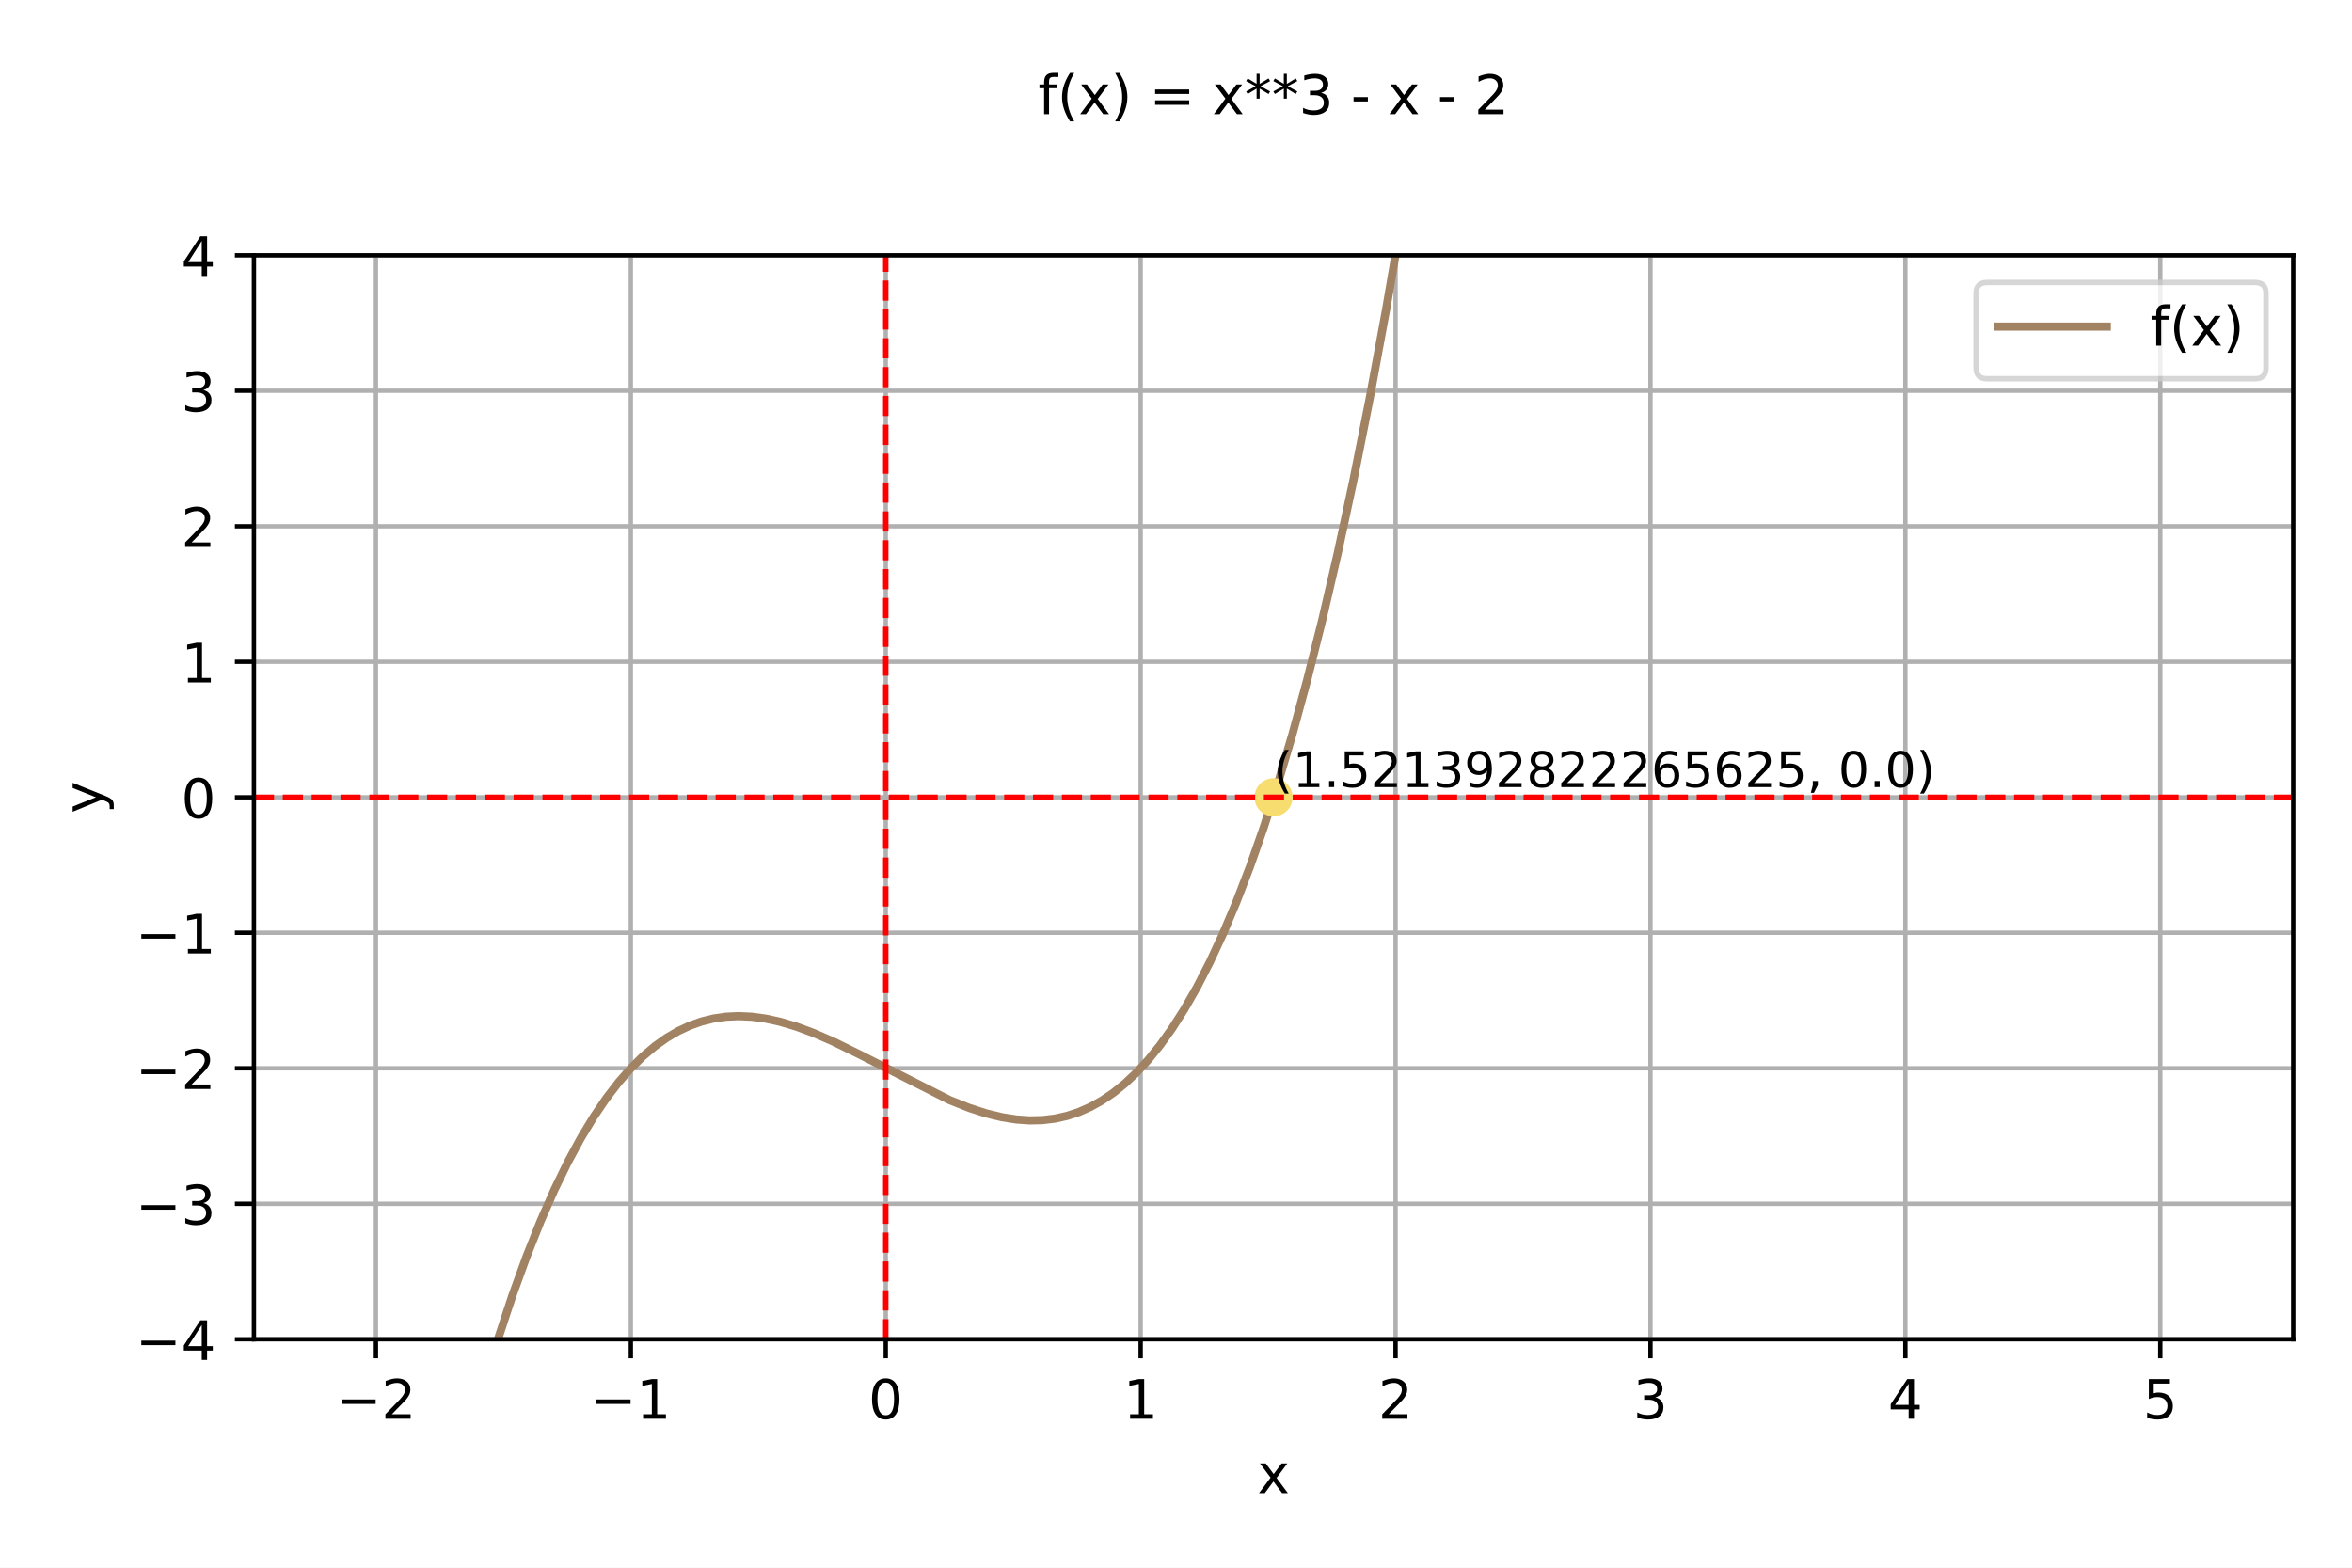
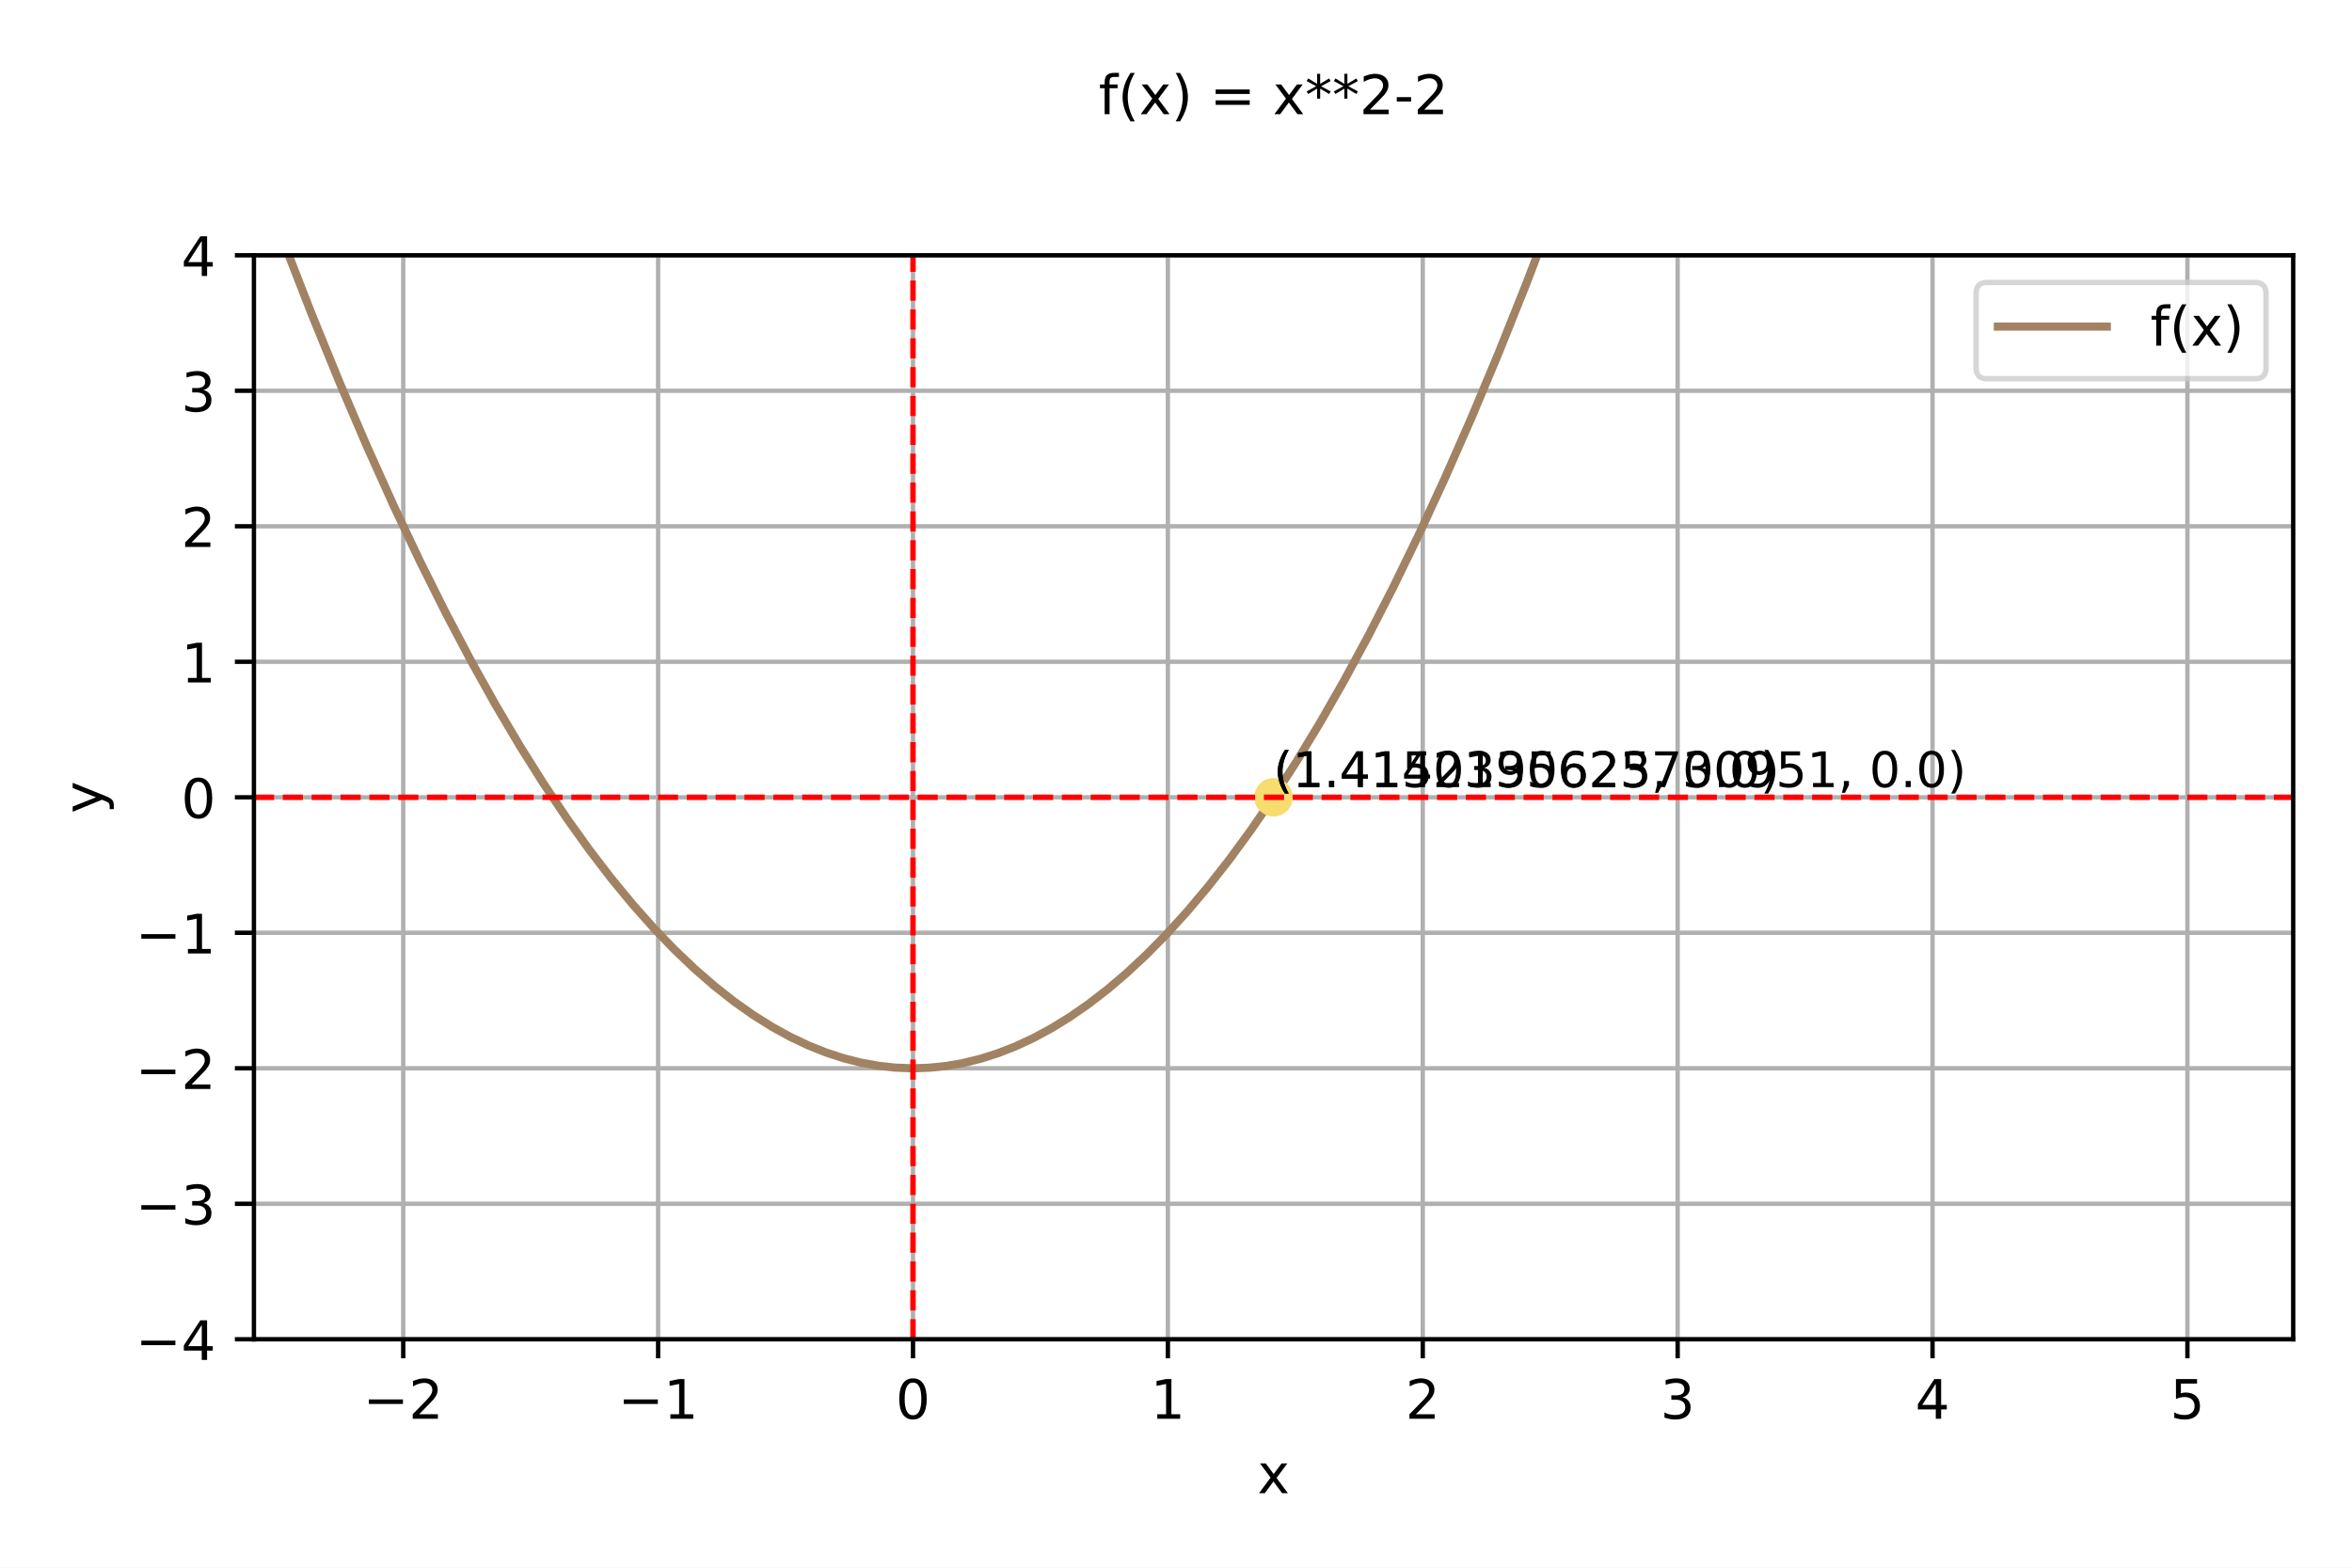
<svg xmlns="http://www.w3.org/2000/svg" xmlns:xlink="http://www.w3.org/1999/xlink" width="432pt" height="288pt" viewBox="0 0 432 288" version="1.1">
  <defs>
    <style type="text/css">*{stroke-linejoin: round; stroke-linecap: butt}</style>
  </defs>
  <g id="figure_1">
    <g id="patch_1">
      <path d="M 0 288  L 432 288  L 432 0  L 0 0  z " style="fill: #ffffff" />
    </g>
    <g id="axes_1">
      <g id="patch_2">
        <path d="M 46.64 246.04  L 421.2 246.04  L 421.2 46.896  L 46.64 46.896  z " style="fill: #ffffff" />
      </g>
      <g id="matplotlib.axis_1">
        <g id="xtick_1">
          <g id="line2d_1">
-             <path d="M 69.048 246.04  L 69.048 46.896  " clip-path="url(#p5b04833d77)" style="fill: none; stroke: #b0b0b0; stroke-width: 0.8; stroke-linecap: square" />
+             <path d="M 74.064 246.04  L 74.064 46.896  " clip-path="url(#p0bd6d4cdbc)" style="fill: none; stroke: #b0b0b0; stroke-width: 0.8; stroke-linecap: square" />
          </g>
          <g id="line2d_2">
            <defs>
-               <path id="md475f87d4f" d="M 0 0  L 0 3.5  " style="stroke: #000000; stroke-width: 0.8" />
+               <path id="m81aecde530" d="M 0 0  L 0 3.5  " style="stroke: #000000; stroke-width: 0.8" />
            </defs>
            <g>
-               <use xlink:href="#md475f87d4f" x="69.048" y="246.04" style="stroke: #000000; stroke-width: 0.8" />
+               <use xlink:href="#m81aecde530" x="74.064" y="246.04" style="stroke: #000000; stroke-width: 0.8" />
            </g>
          </g>
          <g id="text_1">
-             <g transform="translate(61.67729 260.6384) scale(0.1 -0.1)">
+             <g transform="translate(66.6926 260.6384) scale(0.1 -0.1)">
              <defs>
                <path id="DejaVuSans-2212" d="M 678 2272  L 4684 2272  L 4684 1741  L 678 1741  L 678 2272  z " transform="scale(0.015625)" />
                <path id="DejaVuSans-32" d="M 1228 531  L 3431 531  L 3431 0  L 469 0  L 469 531  Q 828 903 1448 1529  Q 2069 2156 2228 2338  Q 2531 2678 2651 2914  Q 2772 3150 2772 3378  Q 2772 3750 2511 3984  Q 2250 4219 1831 4219  Q 1534 4219 1204 4116  Q 875 4013 500 3803  L 500 4441  Q 881 4594 1212 4672  Q 1544 4750 1819 4750  Q 2544 4750 2975 4387  Q 3406 4025 3406 3419  Q 3406 3131 3298 2873  Q 3191 2616 2906 2266  Q 2828 2175 2409 1742  Q 1991 1309 1228 531  z " transform="scale(0.015625)" />
              </defs>
              <use xlink:href="#DejaVuSans-2212" />
              <use xlink:href="#DejaVuSans-32" x="83.789" />
            </g>
          </g>
        </g>
        <g id="xtick_2">
          <g id="line2d_3">
-             <path d="M 115.868 246.04  L 115.868 46.896  " clip-path="url(#p5b04833d77)" style="fill: none; stroke: #b0b0b0; stroke-width: 0.8; stroke-linecap: square" />
+             <path d="M 120.879 246.04  L 120.879 46.896  " clip-path="url(#p0bd6d4cdbc)" style="fill: none; stroke: #b0b0b0; stroke-width: 0.8; stroke-linecap: square" />
          </g>
          <g id="line2d_4">
            <g>
-               <use xlink:href="#md475f87d4f" x="115.868" y="246.04" style="stroke: #000000; stroke-width: 0.8" />
+               <use xlink:href="#m81aecde530" x="120.879" y="246.04" style="stroke: #000000; stroke-width: 0.8" />
            </g>
          </g>
          <g id="text_2">
-             <g transform="translate(108.4973 260.6384) scale(0.1 -0.1)">
+             <g transform="translate(113.5078 260.6384) scale(0.1 -0.1)">
              <defs>
                <path id="DejaVuSans-31" d="M 794 531  L 1825 531  L 1825 4091  L 703 3866  L 703 4441  L 1819 4666  L 2450 4666  L 2450 531  L 3481 531  L 3481 0  L 794 0  L 794 531  z " transform="scale(0.015625)" />
              </defs>
              <use xlink:href="#DejaVuSans-2212" />
              <use xlink:href="#DejaVuSans-31" x="83.789" />
            </g>
          </g>
        </g>
        <g id="xtick_3">
          <g id="line2d_5">
-             <path d="M 162.688 246.04  L 162.688 46.896  " clip-path="url(#p5b04833d77)" style="fill: none; stroke: #b0b0b0; stroke-width: 0.8; stroke-linecap: square" />
+             <path d="M 167.694 246.04  L 167.694 46.896  " clip-path="url(#p0bd6d4cdbc)" style="fill: none; stroke: #b0b0b0; stroke-width: 0.8; stroke-linecap: square" />
          </g>
          <g id="line2d_6">
            <g>
-               <use xlink:href="#md475f87d4f" x="162.688" y="246.04" style="stroke: #000000; stroke-width: 0.8" />
+               <use xlink:href="#m81aecde530" x="167.694" y="246.04" style="stroke: #000000; stroke-width: 0.8" />
            </g>
          </g>
          <g id="text_3">
-             <g transform="translate(159.5071 260.6384) scale(0.1 -0.1)">
+             <g transform="translate(164.5128 260.6384) scale(0.1 -0.1)">
              <defs>
                <path id="DejaVuSans-30" d="M 2034 4250  Q 1547 4250 1301 3770  Q 1056 3291 1056 2328  Q 1056 1369 1301 889  Q 1547 409 2034 409  Q 2525 409 2770 889  Q 3016 1369 3016 2328  Q 3016 3291 2770 3770  Q 2525 4250 2034 4250  z M 2034 4750  Q 2819 4750 3233 4129  Q 3647 3509 3647 2328  Q 3647 1150 3233 529  Q 2819 -91 2034 -91  Q 1250 -91 836 529  Q 422 1150 422 2328  Q 422 3509 836 4129  Q 1250 4750 2034 4750  z " transform="scale(0.015625)" />
              </defs>
              <use xlink:href="#DejaVuSans-30" />
            </g>
          </g>
        </g>
        <g id="xtick_4">
          <g id="line2d_7">
-             <path d="M 209.508 246.04  L 209.508 46.896  " clip-path="url(#p5b04833d77)" style="fill: none; stroke: #b0b0b0; stroke-width: 0.8; stroke-linecap: square" />
+             <path d="M 214.509 246.04  L 214.509 46.896  " clip-path="url(#p0bd6d4cdbc)" style="fill: none; stroke: #b0b0b0; stroke-width: 0.8; stroke-linecap: square" />
          </g>
          <g id="line2d_8">
            <g>
-               <use xlink:href="#md475f87d4f" x="209.508" y="246.04" style="stroke: #000000; stroke-width: 0.8" />
+               <use xlink:href="#m81aecde530" x="214.509" y="246.04" style="stroke: #000000; stroke-width: 0.8" />
            </g>
          </g>
          <g id="text_4">
-             <g transform="translate(206.3271 260.6384) scale(0.1 -0.1)">
+             <g transform="translate(211.3279 260.6384) scale(0.1 -0.1)">
              <use xlink:href="#DejaVuSans-31" />
            </g>
          </g>
        </g>
        <g id="xtick_5">
          <g id="line2d_9">
-             <path d="M 256.328 246.04  L 256.328 46.896  " clip-path="url(#p5b04833d77)" style="fill: none; stroke: #b0b0b0; stroke-width: 0.8; stroke-linecap: square" />
+             <path d="M 261.324 246.04  L 261.324 46.896  " clip-path="url(#p0bd6d4cdbc)" style="fill: none; stroke: #b0b0b0; stroke-width: 0.8; stroke-linecap: square" />
          </g>
          <g id="line2d_10">
            <g>
-               <use xlink:href="#md475f87d4f" x="256.328" y="246.04" style="stroke: #000000; stroke-width: 0.8" />
+               <use xlink:href="#m81aecde530" x="261.324" y="246.04" style="stroke: #000000; stroke-width: 0.8" />
            </g>
          </g>
          <g id="text_5">
-             <g transform="translate(253.1471 260.6384) scale(0.1 -0.1)">
+             <g transform="translate(258.1431 260.6384) scale(0.1 -0.1)">
              <use xlink:href="#DejaVuSans-32" />
            </g>
          </g>
        </g>
        <g id="xtick_6">
          <g id="line2d_11">
-             <path d="M 303.148 246.04  L 303.148 46.896  " clip-path="url(#p5b04833d77)" style="fill: none; stroke: #b0b0b0; stroke-width: 0.8; stroke-linecap: square" />
+             <path d="M 308.14 246.04  L 308.14 46.896  " clip-path="url(#p0bd6d4cdbc)" style="fill: none; stroke: #b0b0b0; stroke-width: 0.8; stroke-linecap: square" />
          </g>
          <g id="line2d_12">
            <g>
-               <use xlink:href="#md475f87d4f" x="303.148" y="246.04" style="stroke: #000000; stroke-width: 0.8" />
+               <use xlink:href="#m81aecde530" x="308.14" y="246.04" style="stroke: #000000; stroke-width: 0.8" />
            </g>
          </g>
          <g id="text_6">
-             <g transform="translate(299.9671 260.6384) scale(0.1 -0.1)">
+             <g transform="translate(304.9583 260.6384) scale(0.1 -0.1)">
              <defs>
                <path id="DejaVuSans-33" d="M 2597 2516  Q 3050 2419 3304 2112  Q 3559 1806 3559 1356  Q 3559 666 3084 287  Q 2609 -91 1734 -91  Q 1441 -91 1130 -33  Q 819 25 488 141  L 488 750  Q 750 597 1062 519  Q 1375 441 1716 441  Q 2309 441 2620 675  Q 2931 909 2931 1356  Q 2931 1769 2642 2001  Q 2353 2234 1838 2234  L 1294 2234  L 1294 2753  L 1863 2753  Q 2328 2753 2575 2939  Q 2822 3125 2822 3475  Q 2822 3834 2567 4026  Q 2313 4219 1838 4219  Q 1578 4219 1281 4162  Q 984 4106 628 3988  L 628 4550  Q 988 4650 1302 4700  Q 1616 4750 1894 4750  Q 2613 4750 3031 4423  Q 3450 4097 3450 3541  Q 3450 3153 3228 2886  Q 3006 2619 2597 2516  z " transform="scale(0.015625)" />
              </defs>
              <use xlink:href="#DejaVuSans-33" />
            </g>
          </g>
        </g>
        <g id="xtick_7">
          <g id="line2d_13">
-             <path d="M 349.968 246.04  L 349.968 46.896  " clip-path="url(#p5b04833d77)" style="fill: none; stroke: #b0b0b0; stroke-width: 0.8; stroke-linecap: square" />
+             <path d="M 354.955 246.04  L 354.955 46.896  " clip-path="url(#p0bd6d4cdbc)" style="fill: none; stroke: #b0b0b0; stroke-width: 0.8; stroke-linecap: square" />
          </g>
          <g id="line2d_14">
            <g>
-               <use xlink:href="#md475f87d4f" x="349.968" y="246.04" style="stroke: #000000; stroke-width: 0.8" />
+               <use xlink:href="#m81aecde530" x="354.955" y="246.04" style="stroke: #000000; stroke-width: 0.8" />
            </g>
          </g>
          <g id="text_7">
-             <g transform="translate(346.7871 260.6384) scale(0.1 -0.1)">
+             <g transform="translate(351.7735 260.6384) scale(0.1 -0.1)">
              <defs>
                <path id="DejaVuSans-34" d="M 2419 4116  L 825 1625  L 2419 1625  L 2419 4116  z M 2253 4666  L 3047 4666  L 3047 1625  L 3713 1625  L 3713 1100  L 3047 1100  L 3047 0  L 2419 0  L 2419 1100  L 313 1100  L 313 1709  L 2253 4666  z " transform="scale(0.015625)" />
              </defs>
              <use xlink:href="#DejaVuSans-34" />
            </g>
          </g>
        </g>
        <g id="xtick_8">
          <g id="line2d_15">
-             <path d="M 396.788 246.04  L 396.788 46.896  " clip-path="url(#p5b04833d77)" style="fill: none; stroke: #b0b0b0; stroke-width: 0.8; stroke-linecap: square" />
+             <path d="M 401.77 246.04  L 401.77 46.896  " clip-path="url(#p0bd6d4cdbc)" style="fill: none; stroke: #b0b0b0; stroke-width: 0.8; stroke-linecap: square" />
          </g>
          <g id="line2d_16">
            <g>
-               <use xlink:href="#md475f87d4f" x="396.788" y="246.04" style="stroke: #000000; stroke-width: 0.8" />
+               <use xlink:href="#m81aecde530" x="401.77" y="246.04" style="stroke: #000000; stroke-width: 0.8" />
            </g>
          </g>
          <g id="text_8">
-             <g transform="translate(393.6071 260.6384) scale(0.1 -0.1)">
+             <g transform="translate(398.5886 260.6384) scale(0.1 -0.1)">
              <defs>
                <path id="DejaVuSans-35" d="M 691 4666  L 3169 4666  L 3169 4134  L 1269 4134  L 1269 2991  Q 1406 3038 1543 3061  Q 1681 3084 1819 3084  Q 2600 3084 3056 2656  Q 3513 2228 3513 1497  Q 3513 744 3044 326  Q 2575 -91 1722 -91  Q 1428 -91 1123 -41  Q 819 9 494 109  L 494 744  Q 775 591 1075 516  Q 1375 441 1709 441  Q 2250 441 2565 725  Q 2881 1009 2881 1497  Q 2881 1984 2565 2268  Q 2250 2553 1709 2553  Q 1456 2553 1204 2497  Q 953 2441 691 2322  L 691 4666  z " transform="scale(0.015625)" />
              </defs>
              <use xlink:href="#DejaVuSans-35" />
            </g>
          </g>
        </g>
        <g id="text_9">
          <g transform="translate(230.9606 274.3166) scale(0.1 -0.1)">
            <defs>
              <path id="DejaVuSans-78" d="M 3513 3500  L 2247 1797  L 3578 0  L 2900 0  L 1881 1375  L 863 0  L 184 0  L 1544 1831  L 300 3500  L 978 3500  L 1906 2253  L 2834 3500  L 3513 3500  z " transform="scale(0.015625)" />
            </defs>
            <use xlink:href="#DejaVuSans-78" />
          </g>
        </g>
      </g>
      <g id="matplotlib.axis_2">
        <g id="ytick_1">
          <g id="line2d_17">
-             <path d="M 46.64 246.04  L 421.2 246.04  " clip-path="url(#p5b04833d77)" style="fill: none; stroke: #b0b0b0; stroke-width: 0.8; stroke-linecap: square" />
+             <path d="M 46.64 246.04  L 421.2 246.04  " clip-path="url(#p0bd6d4cdbc)" style="fill: none; stroke: #b0b0b0; stroke-width: 0.8; stroke-linecap: square" />
          </g>
          <g id="line2d_18">
            <defs>
-               <path id="m2a11672804" d="M 0 0  L -3.5 0  " style="stroke: #000000; stroke-width: 0.8" />
+               <path id="mffb90b9831" d="M 0 0  L -3.5 0  " style="stroke: #000000; stroke-width: 0.8" />
            </defs>
            <g>
-               <use xlink:href="#m2a11672804" x="46.64" y="246.04" style="stroke: #000000; stroke-width: 0.8" />
+               <use xlink:href="#mffb90b9831" x="46.64" y="246.04" style="stroke: #000000; stroke-width: 0.8" />
            </g>
          </g>
          <g id="text_10">
            <g transform="translate(24.89781 249.8392) scale(0.1 -0.1)">
              <use xlink:href="#DejaVuSans-2212" />
              <use xlink:href="#DejaVuSans-34" x="83.789" />
            </g>
          </g>
        </g>
        <g id="ytick_2">
          <g id="line2d_19">
-             <path d="M 46.64 221.147  L 421.2 221.147  " clip-path="url(#p5b04833d77)" style="fill: none; stroke: #b0b0b0; stroke-width: 0.8; stroke-linecap: square" />
+             <path d="M 46.64 221.147  L 421.2 221.147  " clip-path="url(#p0bd6d4cdbc)" style="fill: none; stroke: #b0b0b0; stroke-width: 0.8; stroke-linecap: square" />
          </g>
          <g id="line2d_20">
            <g>
-               <use xlink:href="#m2a11672804" x="46.64" y="221.147" style="stroke: #000000; stroke-width: 0.8" />
+               <use xlink:href="#mffb90b9831" x="46.64" y="221.147" style="stroke: #000000; stroke-width: 0.8" />
            </g>
          </g>
          <g id="text_11">
            <g transform="translate(24.89781 224.9462) scale(0.1 -0.1)">
              <use xlink:href="#DejaVuSans-2212" />
              <use xlink:href="#DejaVuSans-33" x="83.789" />
            </g>
          </g>
        </g>
        <g id="ytick_3">
          <g id="line2d_21">
-             <path d="M 46.64 196.254  L 421.2 196.254  " clip-path="url(#p5b04833d77)" style="fill: none; stroke: #b0b0b0; stroke-width: 0.8; stroke-linecap: square" />
+             <path d="M 46.64 196.254  L 421.2 196.254  " clip-path="url(#p0bd6d4cdbc)" style="fill: none; stroke: #b0b0b0; stroke-width: 0.8; stroke-linecap: square" />
          </g>
          <g id="line2d_22">
            <g>
-               <use xlink:href="#m2a11672804" x="46.64" y="196.254" style="stroke: #000000; stroke-width: 0.8" />
+               <use xlink:href="#mffb90b9831" x="46.64" y="196.254" style="stroke: #000000; stroke-width: 0.8" />
            </g>
          </g>
          <g id="text_12">
            <g transform="translate(24.89781 200.0532) scale(0.1 -0.1)">
              <use xlink:href="#DejaVuSans-2212" />
              <use xlink:href="#DejaVuSans-32" x="83.789" />
            </g>
          </g>
        </g>
        <g id="ytick_4">
          <g id="line2d_23">
-             <path d="M 46.64 171.361  L 421.2 171.361  " clip-path="url(#p5b04833d77)" style="fill: none; stroke: #b0b0b0; stroke-width: 0.8; stroke-linecap: square" />
+             <path d="M 46.64 171.361  L 421.2 171.361  " clip-path="url(#p0bd6d4cdbc)" style="fill: none; stroke: #b0b0b0; stroke-width: 0.8; stroke-linecap: square" />
          </g>
          <g id="line2d_24">
            <g>
-               <use xlink:href="#m2a11672804" x="46.64" y="171.361" style="stroke: #000000; stroke-width: 0.8" />
+               <use xlink:href="#mffb90b9831" x="46.64" y="171.361" style="stroke: #000000; stroke-width: 0.8" />
            </g>
          </g>
          <g id="text_13">
            <g transform="translate(24.89781 175.1602) scale(0.1 -0.1)">
              <use xlink:href="#DejaVuSans-2212" />
              <use xlink:href="#DejaVuSans-31" x="83.789" />
            </g>
          </g>
        </g>
        <g id="ytick_5">
          <g id="line2d_25">
-             <path d="M 46.64 146.468  L 421.2 146.468  " clip-path="url(#p5b04833d77)" style="fill: none; stroke: #b0b0b0; stroke-width: 0.8; stroke-linecap: square" />
+             <path d="M 46.64 146.468  L 421.2 146.468  " clip-path="url(#p0bd6d4cdbc)" style="fill: none; stroke: #b0b0b0; stroke-width: 0.8; stroke-linecap: square" />
          </g>
          <g id="line2d_26">
            <g>
-               <use xlink:href="#m2a11672804" x="46.64" y="146.468" style="stroke: #000000; stroke-width: 0.8" />
+               <use xlink:href="#mffb90b9831" x="46.64" y="146.468" style="stroke: #000000; stroke-width: 0.8" />
            </g>
          </g>
          <g id="text_14">
            <g transform="translate(33.2775 150.2672) scale(0.1 -0.1)">
              <use xlink:href="#DejaVuSans-30" />
            </g>
          </g>
        </g>
        <g id="ytick_6">
          <g id="line2d_27">
-             <path d="M 46.64 121.575  L 421.2 121.575  " clip-path="url(#p5b04833d77)" style="fill: none; stroke: #b0b0b0; stroke-width: 0.8; stroke-linecap: square" />
+             <path d="M 46.64 121.575  L 421.2 121.575  " clip-path="url(#p0bd6d4cdbc)" style="fill: none; stroke: #b0b0b0; stroke-width: 0.8; stroke-linecap: square" />
          </g>
          <g id="line2d_28">
            <g>
-               <use xlink:href="#m2a11672804" x="46.64" y="121.575" style="stroke: #000000; stroke-width: 0.8" />
+               <use xlink:href="#mffb90b9831" x="46.64" y="121.575" style="stroke: #000000; stroke-width: 0.8" />
            </g>
          </g>
          <g id="text_15">
            <g transform="translate(33.2775 125.3742) scale(0.1 -0.1)">
              <use xlink:href="#DejaVuSans-31" />
            </g>
          </g>
        </g>
        <g id="ytick_7">
          <g id="line2d_29">
-             <path d="M 46.64 96.682  L 421.2 96.682  " clip-path="url(#p5b04833d77)" style="fill: none; stroke: #b0b0b0; stroke-width: 0.8; stroke-linecap: square" />
+             <path d="M 46.64 96.682  L 421.2 96.682  " clip-path="url(#p0bd6d4cdbc)" style="fill: none; stroke: #b0b0b0; stroke-width: 0.8; stroke-linecap: square" />
          </g>
          <g id="line2d_30">
            <g>
-               <use xlink:href="#m2a11672804" x="46.64" y="96.682" style="stroke: #000000; stroke-width: 0.8" />
+               <use xlink:href="#mffb90b9831" x="46.64" y="96.682" style="stroke: #000000; stroke-width: 0.8" />
            </g>
          </g>
          <g id="text_16">
            <g transform="translate(33.2775 100.4812) scale(0.1 -0.1)">
              <use xlink:href="#DejaVuSans-32" />
            </g>
          </g>
        </g>
        <g id="ytick_8">
          <g id="line2d_31">
-             <path d="M 46.64 71.789  L 421.2 71.789  " clip-path="url(#p5b04833d77)" style="fill: none; stroke: #b0b0b0; stroke-width: 0.8; stroke-linecap: square" />
+             <path d="M 46.64 71.789  L 421.2 71.789  " clip-path="url(#p0bd6d4cdbc)" style="fill: none; stroke: #b0b0b0; stroke-width: 0.8; stroke-linecap: square" />
          </g>
          <g id="line2d_32">
            <g>
-               <use xlink:href="#m2a11672804" x="46.64" y="71.789" style="stroke: #000000; stroke-width: 0.8" />
+               <use xlink:href="#mffb90b9831" x="46.64" y="71.789" style="stroke: #000000; stroke-width: 0.8" />
            </g>
          </g>
          <g id="text_17">
            <g transform="translate(33.2775 75.58822) scale(0.1 -0.1)">
              <use xlink:href="#DejaVuSans-33" />
            </g>
          </g>
        </g>
        <g id="ytick_9">
          <g id="line2d_33">
-             <path d="M 46.64 46.896  L 421.2 46.896  " clip-path="url(#p5b04833d77)" style="fill: none; stroke: #b0b0b0; stroke-width: 0.8; stroke-linecap: square" />
+             <path d="M 46.64 46.896  L 421.2 46.896  " clip-path="url(#p0bd6d4cdbc)" style="fill: none; stroke: #b0b0b0; stroke-width: 0.8; stroke-linecap: square" />
          </g>
          <g id="line2d_34">
            <g>
-               <use xlink:href="#m2a11672804" x="46.64" y="46.896" style="stroke: #000000; stroke-width: 0.8" />
+               <use xlink:href="#mffb90b9831" x="46.64" y="46.896" style="stroke: #000000; stroke-width: 0.8" />
            </g>
          </g>
          <g id="text_18">
            <g transform="translate(33.2775 50.69522) scale(0.1 -0.1)">
              <use xlink:href="#DejaVuSans-34" />
            </g>
          </g>
        </g>
        <g id="text_19">
          <g transform="translate(18.81812 149.4274) rotate(-90) scale(0.1 -0.1)">
            <defs>
              <path id="DejaVuSans-79" d="M 2059 -325  Q 1816 -950 1584 -1140  Q 1353 -1331 966 -1331  L 506 -1331  L 506 -850  L 844 -850  Q 1081 -850 1212 -737  Q 1344 -625 1503 -206  L 1606 56  L 191 3500  L 800 3500  L 1894 763  L 2988 3500  L 3597 3500  L 2059 -325  z " transform="scale(0.015625)" />
            </defs>
            <use xlink:href="#DejaVuSans-79" />
          </g>
        </g>
      </g>
      <g id="line2d_35">
-         <path d="M 80.094 289  L 83.013 276.566  L 85.86 265.394  L 88.67 255.257  L 91.404 246.208  L 94.101 238.042  L 96.724 230.8  L 99.308 224.307  L 101.818 218.592  L 104.291 213.508  L 106.688 209.075  L 109.048 205.168  L 111.37 201.748  L 113.655 198.777  L 115.903 196.217  L 118.113 194.036  L 120.286 192.201  L 122.421 190.681  L 124.556 189.428  L 126.691 188.428  L 128.864 187.656  L 131.074 187.109  L 133.322 186.783  L 135.644 186.673  L 138.042 186.781  L 140.589 187.122  L 143.286 187.71  L 146.208 188.577  L 149.43 189.77  L 153.138 191.388  L 157.708 193.636  L 174.415 202.098  L 178.011 203.528  L 181.158 204.546  L 184.005 205.238  L 186.665 205.659  L 189.137 205.829  L 191.497 205.772  L 193.782 205.495  L 195.992 205.002  L 198.165 204.287  L 200.3 203.346  L 202.398 202.18  L 204.495 200.759  L 206.593 199.07  L 208.728 197.063  L 210.901 194.706  L 213.074 192.019  L 215.284 188.93  L 217.531 185.405  L 219.854 181.338  L 222.214 176.747  L 224.611 171.588  L 227.046 165.819  L 229.556 159.291  L 232.103 152.038  L 234.725 143.887  L 237.385 134.883  L 240.12 124.824  L 242.892 113.767  L 245.739 101.477  L 248.623 88.026  L 251.582 73.144  L 254.579 56.92  L 257.651 39.043  L 260.76 19.619  L 263.843 -1  L 263.843 -1  " clip-path="url(#p5b04833d77)" style="fill: none; stroke: #a18262; stroke-width: 1.5; stroke-linecap: square" />
+         <path d="M 46.64 29.812  L 51.997 44.217  L 57.241 57.687  L 62.373 70.265  L 67.393 81.988  L 72.337 92.976  L 77.17 103.179  L 81.89 112.631  L 86.535 121.44  L 91.067 129.563  L 95.488 137.036  L 99.833 143.949  L 104.066 150.27  L 108.224 156.084  L 112.269 161.363  L 116.24 166.184  L 120.136 170.565  L 123.919 174.49  L 127.628 178.021  L 131.262 181.178  L 134.82 183.98  L 138.304 186.443  L 141.75 188.609  L 145.122 190.467  L 148.456 192.05  L 151.715 193.354  L 154.936 194.405  L 158.12 195.213  L 161.267 195.785  L 164.413 196.132  L 167.56 196.254  L 170.669 196.153  L 173.816 195.828  L 176.962 195.278  L 180.109 194.503  L 183.293 193.49  L 186.515 192.231  L 189.774 190.717  L 193.07 188.94  L 196.442 186.867  L 199.85 184.509  L 203.334 181.827  L 206.893 178.802  L 210.526 175.416  L 214.235 171.652  L 218.018 167.489  L 221.877 162.909  L 225.81 157.893  L 229.818 152.419  L 233.939 146.411  L 238.134 139.897  L 242.442 132.793  L 246.825 125.133  L 251.32 116.824  L 255.89 107.905  L 260.573 98.275  L 265.367 87.897  L 270.237 76.823  L 275.219 64.936  L 280.314 52.197  L 285.483 38.669  L 290.765 24.219  L 296.159 8.808  L 299.477 -1  L 299.477 -1  " clip-path="url(#p0bd6d4cdbc)" style="fill: none; stroke: #a18262; stroke-width: 1.5; stroke-linecap: square" />
      </g>
      <g id="line2d_36">
-         <path d="M 233.92 146.468  " clip-path="url(#p5b04833d77)" style="fill: none; stroke: #f7dc6f; stroke-width: 1.5; stroke-linecap: square" />
+         <path d="M 233.939 146.468  " clip-path="url(#p0bd6d4cdbc)" style="fill: none; stroke: #f7dc6f; stroke-width: 1.5; stroke-linecap: square" />
        <defs>
-           <path id="m9d2fe1b6a0" d="M 0 3  C 0.796 3 1.559 2.684 2.121 2.121  C 2.684 1.559 3 0.796 3 0  C 3 -0.796 2.684 -1.559 2.121 -2.121  C 1.559 -2.684 0.796 -3 0 -3  C -0.796 -3 -1.559 -2.684 -2.121 -2.121  C -2.684 -1.559 -3 -0.796 -3 0  C -3 0.796 -2.684 1.559 -2.121 2.121  C -1.559 2.684 -0.796 3 0 3  z " style="stroke: #f7dc6f" />
+           <path id="m1287ffdcc7" d="M 0 3  C 0.796 3 1.559 2.684 2.121 2.121  C 2.684 1.559 3 0.796 3 0  C 3 -0.796 2.684 -1.559 2.121 -2.121  C 1.559 -2.684 0.796 -3 0 -3  C -0.796 -3 -1.559 -2.684 -2.121 -2.121  C -2.684 -1.559 -3 -0.796 -3 0  C -3 0.796 -2.684 1.559 -2.121 2.121  C -1.559 2.684 -0.796 3 0 3  z " style="stroke: #f7dc6f" />
        </defs>
-         <g clip-path="url(#p5b04833d77)">
-           <use xlink:href="#m9d2fe1b6a0" x="233.92" y="146.468" style="fill: #f7dc6f; stroke: #f7dc6f" />
+         <g clip-path="url(#p0bd6d4cdbc)">
+           <use xlink:href="#m1287ffdcc7" x="233.939" y="146.468" style="fill: #f7dc6f; stroke: #f7dc6f" />
        </g>
      </g>
      <g id="line2d_37">
-         <path d="M 46.64 146.468  L 421.2 146.468  " clip-path="url(#p5b04833d77)" style="fill: none; stroke-dasharray: 3.7,1.6; stroke-dashoffset: 0; stroke: #ff0000" />
+         <path d="M 233.901 146.468  " clip-path="url(#p0bd6d4cdbc)" style="fill: none; stroke: #f7dc6f; stroke-width: 1.5; stroke-linecap: square" />
+         <g clip-path="url(#p0bd6d4cdbc)">
+           <use xlink:href="#m1287ffdcc7" x="233.901" y="146.468" style="fill: #f7dc6f; stroke: #f7dc6f" />
+         </g>
      </g>
      <g id="line2d_38">
-         <path d="M 162.688 246.04  L 162.688 46.896  " clip-path="url(#p5b04833d77)" style="fill: none; stroke-dasharray: 3.7,1.6; stroke-dashoffset: 0; stroke: #ff0000" />
+         <path d="M 46.64 146.468  L 421.2 146.468  " clip-path="url(#p0bd6d4cdbc)" style="fill: none; stroke-dasharray: 3.7,1.6; stroke-dashoffset: 0; stroke: #ff0000" />
+       </g>
+       <g id="line2d_39">
+         <path d="M 167.694 246.04  L 167.694 46.896  " clip-path="url(#p0bd6d4cdbc)" style="fill: none; stroke-dasharray: 3.7,1.6; stroke-dashoffset: 0; stroke: #ff0000" />
      </g>
      <g id="patch_3">
        <path d="M 46.64 246.04  L 46.64 46.896  " style="fill: none; stroke: #000000; stroke-width: 0.8; stroke-linejoin: miter; stroke-linecap: square" />
      </g>
      <g id="patch_4">
        <path d="M 421.2 246.04  L 421.2 46.896  " style="fill: none; stroke: #000000; stroke-width: 0.8; stroke-linejoin: miter; stroke-linecap: square" />
      </g>
      <g id="patch_5">
        <path d="M 46.64 246.04  L 421.2 246.04  " style="fill: none; stroke: #000000; stroke-width: 0.8; stroke-linejoin: miter; stroke-linecap: square" />
      </g>
      <g id="patch_6">
        <path d="M 46.64 46.896  L 421.2 46.896  " style="fill: none; stroke: #000000; stroke-width: 0.8; stroke-linejoin: miter; stroke-linecap: square" />
      </g>
      <g id="text_20">
-         <g transform="translate(233.92 144.5963) scale(0.09 -0.09)">
+         <g transform="translate(233.9393 144.5963) scale(0.09 -0.09)">
          <defs>
            <path id="DejaVuSans-28" d="M 1984 4856  Q 1566 4138 1362 3434  Q 1159 2731 1159 2009  Q 1159 1288 1364 580  Q 1569 -128 1984 -844  L 1484 -844  Q 1016 -109 783 600  Q 550 1309 550 2009  Q 550 2706 781 3412  Q 1013 4119 1484 4856  L 1984 4856  z " transform="scale(0.015625)" />
            <path id="DejaVuSans-2e" d="M 684 794  L 1344 794  L 1344 0  L 684 0  L 684 794  z " transform="scale(0.015625)" />
            <path id="DejaVuSans-39" d="M 703 97  L 703 672  Q 941 559 1184 500  Q 1428 441 1663 441  Q 2288 441 2617 861  Q 2947 1281 2994 2138  Q 2813 1869 2534 1725  Q 2256 1581 1919 1581  Q 1219 1581 811 2004  Q 403 2428 403 3163  Q 403 3881 828 4315  Q 1253 4750 1959 4750  Q 2769 4750 3195 4129  Q 3622 3509 3622 2328  Q 3622 1225 3098 567  Q 2575 -91 1691 -91  Q 1453 -91 1209 -44  Q 966 3 703 97  z M 1959 2075  Q 2384 2075 2632 2365  Q 2881 2656 2881 3163  Q 2881 3666 2632 3958  Q 2384 4250 1959 4250  Q 1534 4250 1286 3958  Q 1038 3666 1038 3163  Q 1038 2656 1286 2365  Q 1534 2075 1959 2075  z " transform="scale(0.015625)" />
-             <path id="DejaVuSans-38" d="M 2034 2216  Q 1584 2216 1326 1975  Q 1069 1734 1069 1313  Q 1069 891 1326 650  Q 1584 409 2034 409  Q 2484 409 2743 651  Q 3003 894 3003 1313  Q 3003 1734 2745 1975  Q 2488 2216 2034 2216  z M 1403 2484  Q 997 2584 770 2862  Q 544 3141 544 3541  Q 544 4100 942 4425  Q 1341 4750 2034 4750  Q 2731 4750 3128 4425  Q 3525 4100 3525 3541  Q 3525 3141 3298 2862  Q 3072 2584 2669 2484  Q 3125 2378 3379 2068  Q 3634 1759 3634 1313  Q 3634 634 3220 271  Q 2806 -91 2034 -91  Q 1263 -91 848 271  Q 434 634 434 1313  Q 434 1759 690 2068  Q 947 2378 1403 2484  z M 1172 3481  Q 1172 3119 1398 2916  Q 1625 2713 2034 2713  Q 2441 2713 2670 2916  Q 2900 3119 2900 3481  Q 2900 3844 2670 4047  Q 2441 4250 2034 4250  Q 1625 4250 1398 4047  Q 1172 3844 1172 3481  z " transform="scale(0.015625)" />
            <path id="DejaVuSans-36" d="M 2113 2584  Q 1688 2584 1439 2293  Q 1191 2003 1191 1497  Q 1191 994 1439 701  Q 1688 409 2113 409  Q 2538 409 2786 701  Q 3034 994 3034 1497  Q 3034 2003 2786 2293  Q 2538 2584 2113 2584  z M 3366 4563  L 3366 3988  Q 3128 4100 2886 4159  Q 2644 4219 2406 4219  Q 1781 4219 1451 3797  Q 1122 3375 1075 2522  Q 1259 2794 1537 2939  Q 1816 3084 2150 3084  Q 2853 3084 3261 2657  Q 3669 2231 3669 1497  Q 3669 778 3244 343  Q 2819 -91 2113 -91  Q 1303 -91 875 529  Q 447 1150 447 2328  Q 447 3434 972 4092  Q 1497 4750 2381 4750  Q 2619 4750 2861 4703  Q 3103 4656 3366 4563  z " transform="scale(0.015625)" />
            <path id="DejaVuSans-2c" d="M 750 794  L 1409 794  L 1409 256  L 897 -744  L 494 -744  L 750 256  L 750 794  z " transform="scale(0.015625)" />
            <path id="DejaVuSans-20" transform="scale(0.015625)" />
            <path id="DejaVuSans-29" d="M 513 4856  L 1013 4856  Q 1481 4119 1714 3412  Q 1947 2706 1947 2009  Q 1947 1309 1714 600  Q 1481 -109 1013 -844  L 513 -844  Q 928 -128 1133 580  Q 1338 1288 1338 2009  Q 1338 2731 1133 3434  Q 928 4138 513 4856  z " transform="scale(0.015625)" />
          </defs>
          <use xlink:href="#DejaVuSans-28" />
          <use xlink:href="#DejaVuSans-31" x="39.014" />
          <use xlink:href="#DejaVuSans-2e" x="102.637" />
-           <use xlink:href="#DejaVuSans-35" x="134.424" />
-           <use xlink:href="#DejaVuSans-32" x="198.047" />
-           <use xlink:href="#DejaVuSans-31" x="261.67" />
-           <use xlink:href="#DejaVuSans-33" x="325.293" />
-           <use xlink:href="#DejaVuSans-39" x="388.916" />
-           <use xlink:href="#DejaVuSans-32" x="452.539" />
-           <use xlink:href="#DejaVuSans-38" x="516.162" />
-           <use xlink:href="#DejaVuSans-32" x="579.785" />
+           <use xlink:href="#DejaVuSans-34" x="134.424" />
+           <use xlink:href="#DejaVuSans-31" x="198.047" />
+           <use xlink:href="#DejaVuSans-35" x="261.67" />
+           <use xlink:href="#DejaVuSans-30" x="325.293" />
+           <use xlink:href="#DejaVuSans-33" x="388.916" />
+           <use xlink:href="#DejaVuSans-39" x="452.539" />
+           <use xlink:href="#DejaVuSans-30" x="516.162" />
+           <use xlink:href="#DejaVuSans-36" x="579.785" />
          <use xlink:href="#DejaVuSans-32" x="643.408" />
-           <use xlink:href="#DejaVuSans-32" x="707.031" />
-           <use xlink:href="#DejaVuSans-36" x="770.654" />
-           <use xlink:href="#DejaVuSans-35" x="834.277" />
-           <use xlink:href="#DejaVuSans-36" x="897.9" />
-           <use xlink:href="#DejaVuSans-32" x="961.523" />
+           <use xlink:href="#DejaVuSans-35" x="707.031" />
+           <use xlink:href="#DejaVuSans-2c" x="770.654" />
+           <use xlink:href="#DejaVuSans-20" x="802.441" />
+           <use xlink:href="#DejaVuSans-30" x="834.229" />
+           <use xlink:href="#DejaVuSans-2e" x="897.852" />
+           <use xlink:href="#DejaVuSans-30" x="929.639" />
+           <use xlink:href="#DejaVuSans-29" x="993.262" />
+         </g>
+       </g>
+       <g id="text_21">
+         <g transform="translate(233.9007 144.5963) scale(0.09 -0.09)">
+           <defs>
+             <path id="DejaVuSans-37" d="M 525 4666  L 3525 4666  L 3525 4397  L 1831 0  L 1172 0  L 2766 4134  L 525 4134  L 525 4666  z " transform="scale(0.015625)" />
+           </defs>
+           <use xlink:href="#DejaVuSans-28" />
+           <use xlink:href="#DejaVuSans-31" x="39.014" />
+           <use xlink:href="#DejaVuSans-2e" x="102.637" />
+           <use xlink:href="#DejaVuSans-34" x="134.424" />
+           <use xlink:href="#DejaVuSans-31" x="198.047" />
+           <use xlink:href="#DejaVuSans-34" x="261.67" />
+           <use xlink:href="#DejaVuSans-32" x="325.293" />
+           <use xlink:href="#DejaVuSans-31" x="388.916" />
+           <use xlink:href="#DejaVuSans-33" x="452.539" />
+           <use xlink:href="#DejaVuSans-35" x="516.162" />
+           <use xlink:href="#DejaVuSans-36" x="579.785" />
+           <use xlink:href="#DejaVuSans-32" x="643.408" />
+           <use xlink:href="#DejaVuSans-33" x="707.031" />
+           <use xlink:href="#DejaVuSans-37" x="770.654" />
+           <use xlink:href="#DejaVuSans-33" x="834.277" />
+           <use xlink:href="#DejaVuSans-30" x="897.9" />
+           <use xlink:href="#DejaVuSans-39" x="961.523" />
          <use xlink:href="#DejaVuSans-35" x="1025.146" />
-           <use xlink:href="#DejaVuSans-2c" x="1088.77" />
-           <use xlink:href="#DejaVuSans-20" x="1120.557" />
-           <use xlink:href="#DejaVuSans-30" x="1152.344" />
-           <use xlink:href="#DejaVuSans-2e" x="1215.967" />
-           <use xlink:href="#DejaVuSans-30" x="1247.754" />
-           <use xlink:href="#DejaVuSans-29" x="1311.377" />
-         </g>
-       </g>
-       <g id="text_21">
-         <g transform="translate(190.6856 20.9816) scale(0.1 -0.1)">
+           <use xlink:href="#DejaVuSans-31" x="1088.77" />
+           <use xlink:href="#DejaVuSans-2c" x="1152.393" />
+           <use xlink:href="#DejaVuSans-20" x="1184.18" />
+           <use xlink:href="#DejaVuSans-30" x="1215.967" />
+           <use xlink:href="#DejaVuSans-2e" x="1279.59" />
+           <use xlink:href="#DejaVuSans-30" x="1311.377" />
+           <use xlink:href="#DejaVuSans-29" x="1375" />
+         </g>
+       </g>
+       <g id="text_22">
+         <g transform="translate(201.8052 20.9816) scale(0.1 -0.1)">
          <defs>
            <path id="DejaVuSans-66" d="M 2375 4863  L 2375 4384  L 1825 4384  Q 1516 4384 1395 4259  Q 1275 4134 1275 3809  L 1275 3500  L 2222 3500  L 2222 3053  L 1275 3053  L 1275 0  L 697 0  L 697 3053  L 147 3053  L 147 3500  L 697 3500  L 697 3744  Q 697 4328 969 4595  Q 1241 4863 1831 4863  L 2375 4863  z " transform="scale(0.015625)" />
            <path id="DejaVuSans-3d" d="M 678 2906  L 4684 2906  L 4684 2381  L 678 2381  L 678 2906  z M 678 1631  L 4684 1631  L 4684 1100  L 678 1100  L 678 1631  z " transform="scale(0.015625)" />
            <path id="DejaVuSans-2a" d="M 3009 3897  L 1888 3291  L 3009 2681  L 2828 2375  L 1778 3009  L 1778 1831  L 1422 1831  L 1422 3009  L 372 2375  L 191 2681  L 1313 3291  L 191 3897  L 372 4206  L 1422 3572  L 1422 4750  L 1778 4750  L 1778 3572  L 2828 4206  L 3009 3897  z " transform="scale(0.015625)" />
            <path id="DejaVuSans-2d" d="M 313 2009  L 1997 2009  L 1997 1497  L 313 1497  L 313 2009  z " transform="scale(0.015625)" />
          </defs>
          <use xlink:href="#DejaVuSans-66" />
          <use xlink:href="#DejaVuSans-28" x="35.205" />
          <use xlink:href="#DejaVuSans-78" x="74.219" />
          <use xlink:href="#DejaVuSans-29" x="133.398" />
          <use xlink:href="#DejaVuSans-20" x="172.412" />
          <use xlink:href="#DejaVuSans-3d" x="204.199" />
          <use xlink:href="#DejaVuSans-20" x="287.988" />
          <use xlink:href="#DejaVuSans-78" x="319.775" />
          <use xlink:href="#DejaVuSans-2a" x="378.955" />
          <use xlink:href="#DejaVuSans-2a" x="428.955" />
-           <use xlink:href="#DejaVuSans-33" x="478.955" />
-           <use xlink:href="#DejaVuSans-20" x="542.578" />
-           <use xlink:href="#DejaVuSans-2d" x="574.365" />
-           <use xlink:href="#DejaVuSans-20" x="610.449" />
-           <use xlink:href="#DejaVuSans-78" x="642.236" />
-           <use xlink:href="#DejaVuSans-20" x="701.416" />
-           <use xlink:href="#DejaVuSans-2d" x="733.203" />
-           <use xlink:href="#DejaVuSans-20" x="769.287" />
-           <use xlink:href="#DejaVuSans-32" x="801.074" />
+           <use xlink:href="#DejaVuSans-32" x="478.955" />
+           <use xlink:href="#DejaVuSans-2d" x="542.578" />
+           <use xlink:href="#DejaVuSans-32" x="578.662" />
        </g>
      </g>
      <g id="legend_1">
        <g id="patch_7">
          <path d="M 364.958 69.574  L 414.2 69.574  Q 416.2 69.574 416.2 67.574  L 416.2 53.896  Q 416.2 51.896 414.2 51.896  L 364.958 51.896  Q 362.958 51.896 362.958 53.896  L 362.958 67.574  Q 362.958 69.574 364.958 69.574  z " style="fill: #ffffff; opacity: 0.8; stroke: #cccccc; stroke-linejoin: miter" />
        </g>
-         <g id="line2d_39">
+         <g id="line2d_40">
          <path d="M 366.958 59.994  L 376.958 59.994  L 386.958 59.994  " style="fill: none; stroke: #a18262; stroke-width: 1.5; stroke-linecap: square" />
        </g>
-         <g id="text_22">
+         <g id="text_23">
          <g transform="translate(394.9578 63.49444) scale(0.1 -0.1)">
            <use xlink:href="#DejaVuSans-66" />
            <use xlink:href="#DejaVuSans-28" x="35.205" />
            <use xlink:href="#DejaVuSans-78" x="74.219" />
            <use xlink:href="#DejaVuSans-29" x="133.398" />
          </g>
        </g>
      </g>
    </g>
  </g>
  <defs>
-     <clipPath id="p5b04833d77">
+     <clipPath id="p0bd6d4cdbc">
      <rect x="46.64" y="46.896" width="374.56" height="199.144" />
    </clipPath>
  </defs>
</svg>
